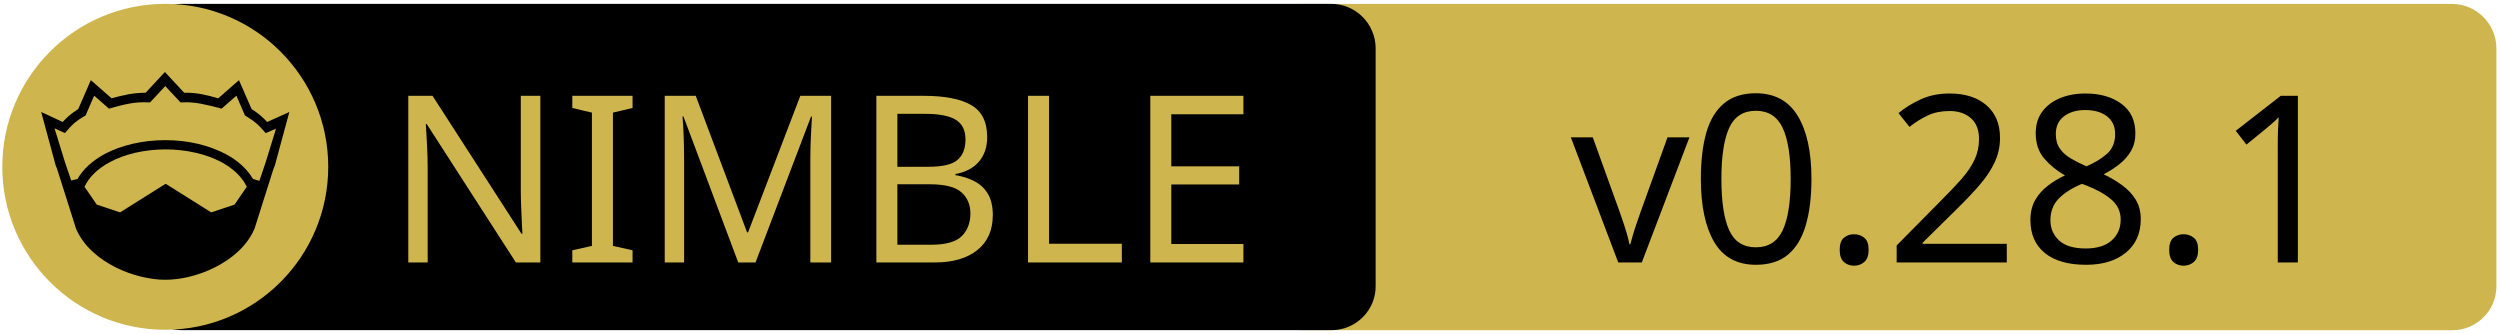
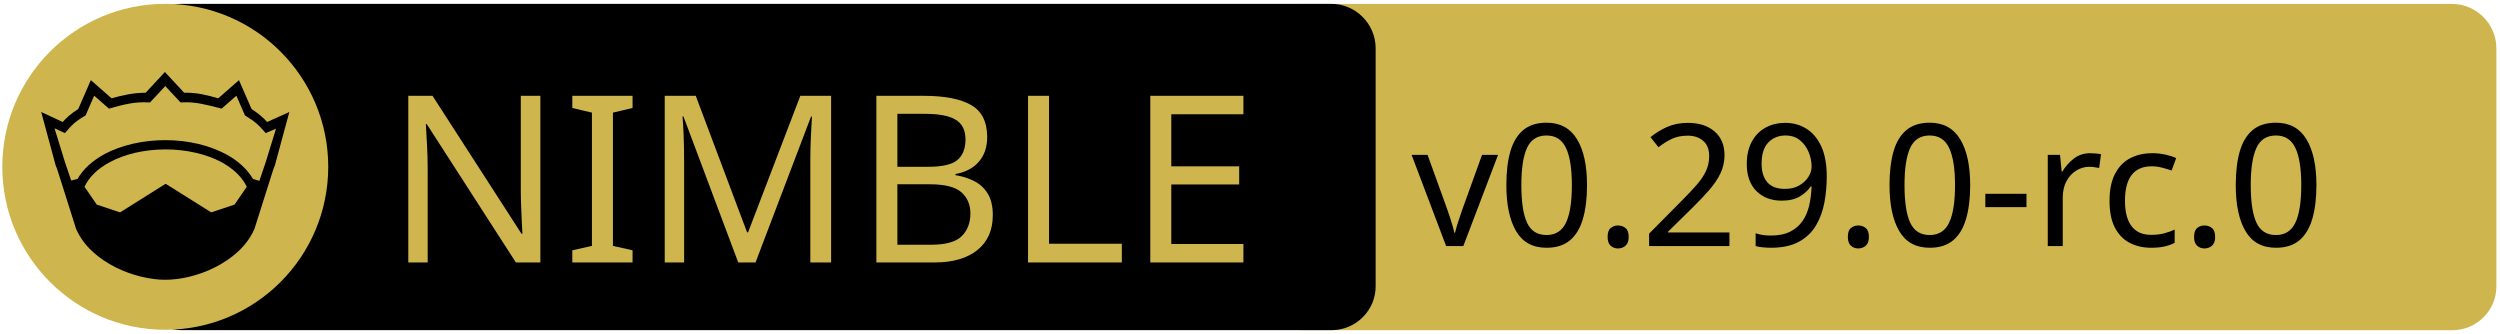
<svg xmlns="http://www.w3.org/2000/svg" xmlns:xlink="http://www.w3.org/1999/xlink" width="675" height="90" xml:space="preserve" version="1.1">
  <a xlink:href="https://github.com/waku-org/nwaku">
    <g>
      <path fill="#CEB54D" id="svg_15" d="m662.123,89.159l-310.5,0c-6.6,0 -12,-5.4 -12,-12l0,-64.1c0,-6.6 5.4,-12 12,-12l310.4,0c6.6,0 12,5.4 12,12l0,64.1c0.1,6.6 -5.3,12 -11.9,12z" />
      <path id="svg_1" d="m359.524,89.139l-310.5,0c-6.6,0 -12,-5.4 -12,-12l0,-64.1c0,-6.6 5.4,-12 12,-12l310.4,0c6.6,0 12,5.4 12,12l0,64.1c0.1,6.6 -5.3,12 -11.9,12z" />
      <rect id="svg_2" fill="none" height="45.9" width="315.3" class="st0" y="24.539" x="60.224" />
      <circle id="svg_4" fill="#CEB54D" r="44" cy="45.039" cx="44.624" class="st1" />
      <g id="XMLID_4_">
        <path id="svg_5" d="m78.124,30.239l-3.9,14.4l-0.4,1l-5.1,16.1c0,0 0,0 0,0c-2,4.7 -6.1,8.1 -10.6,10.4c-4.5,2.3 -9.5,3.4 -13.5,3.4c-4,0 -8.9,-1.1 -13.5,-3.4c-4.5,-2.3 -8.6,-5.7 -10.6,-10.4c0,0 0,0 0,0l-5.1,-16.1l-0.4,-1l-3.9,-14.4l5.8,2.7c0.9,-1 2,-2.1 4.2,-3.5l3.4,-7.8l5.6,4.9c2.9,-0.8 5.8,-1.5 9.2,-1.5l5.2,-5.6l5.2,5.6c3.4,-0.1 6.4,0.7 9.2,1.5l5.6,-4.9l3.4,7.8c2.2,1.4 3.3,2.5 4.2,3.5l6,-2.7z" />
        <g id="XMLID_6_">
          <g id="svg_6">
            <path id="svg_7" fill="#CEB54D" d="m66.624,50.439l-3.3,4.8l-6.3,2.1l-12.1,-7.6c-0.1,-0.1 -0.3,-0.1 -0.4,0l-12.1,7.6l-6.3,-2.1l-3.3,-4.8c1.2,-2.6 3.5,-4.9 6.9,-6.7c3.9,-2.1 9.2,-3.4 15,-3.4c5.7,0 11,1.3 15,3.4c3.3,1.8 5.7,4.1 6.9,6.7z" class="st1" />
          </g>
          <g id="svg_8" />
        </g>
        <g id="XMLID_5_">
          <g id="svg_9">
            <path id="svg_10" fill="#CEB54D" d="m74.524,34.739l-2.8,9.1l-1.7,5l-1.6,-0.5c0,0 -0.1,0 -0.1,0c-1.6,-2.7 -4.2,-5.1 -7.5,-6.8c-4.4,-2.3 -10,-3.7 -16.2,-3.7c-6.2,0 -11.9,1.4 -16.3,3.7c-3.3,1.8 -5.9,4.1 -7.4,6.8c0,0 -0.1,0 -0.1,0l-1.6,0.4l-1.7,-5l-2.8,-9.1l2.8,1.3l0.6,-0.7c1.2,-1.3 1.8,-2.2 4.7,-3.9l0.3,-0.2l2.3,-5.3l4,3.5l0.7,-0.2c3.2,-0.9 6.3,-1.7 9.8,-1.5l0.6,0l4.1,-4.4l4.1,4.4l0.6,0c3.5,-0.2 6.5,0.7 9.8,1.5l0.7,0.2l4,-3.5l2.3,5.3l0.3,0.2c2.9,1.8 3.5,2.6 4.7,3.9l0.6,0.7l2.8,-1.2z" class="st1" />
          </g>
          <g id="svg_11" />
        </g>
      </g>
      <text x="-442" y="-350.021" id="svg_16" font-size="63px" font-family="'PT Sans Caption', 'Tahoma', 'Helvetica Neue Medium', 'PT Sans', sans-serif" fill="#CEB54D" class="st1 st2 st3" transform="matrix(1 0 0 1 546.13 420.879)">NIMBLE</text>
-       <text x="-122.0" y="-350.012" id="svg_17" font-size="63.012px" font-family="'PT Sans Caption', 'Tahoma', 'Helvetica Neue Medium', 'PT Sans', sans-serif" fill="#000000" class="st1 st2 st3" transform="matrix(1 0 0 1 546.13 420.879)">v0.28.1</text>
+       <text x="-165" y="-354.438" id="svg_17" font-size="45.938px" font-family="'PT Sans Caption', 'Tahoma', 'Helvetica Neue Medium', 'PT Sans', sans-serif" fill="#000000" class="st1 st2 st3" transform="matrix(1 0 0 1 546.13 420.879)">v0.29.0-rc.0</text>
    </g>
  </a>
</svg>
